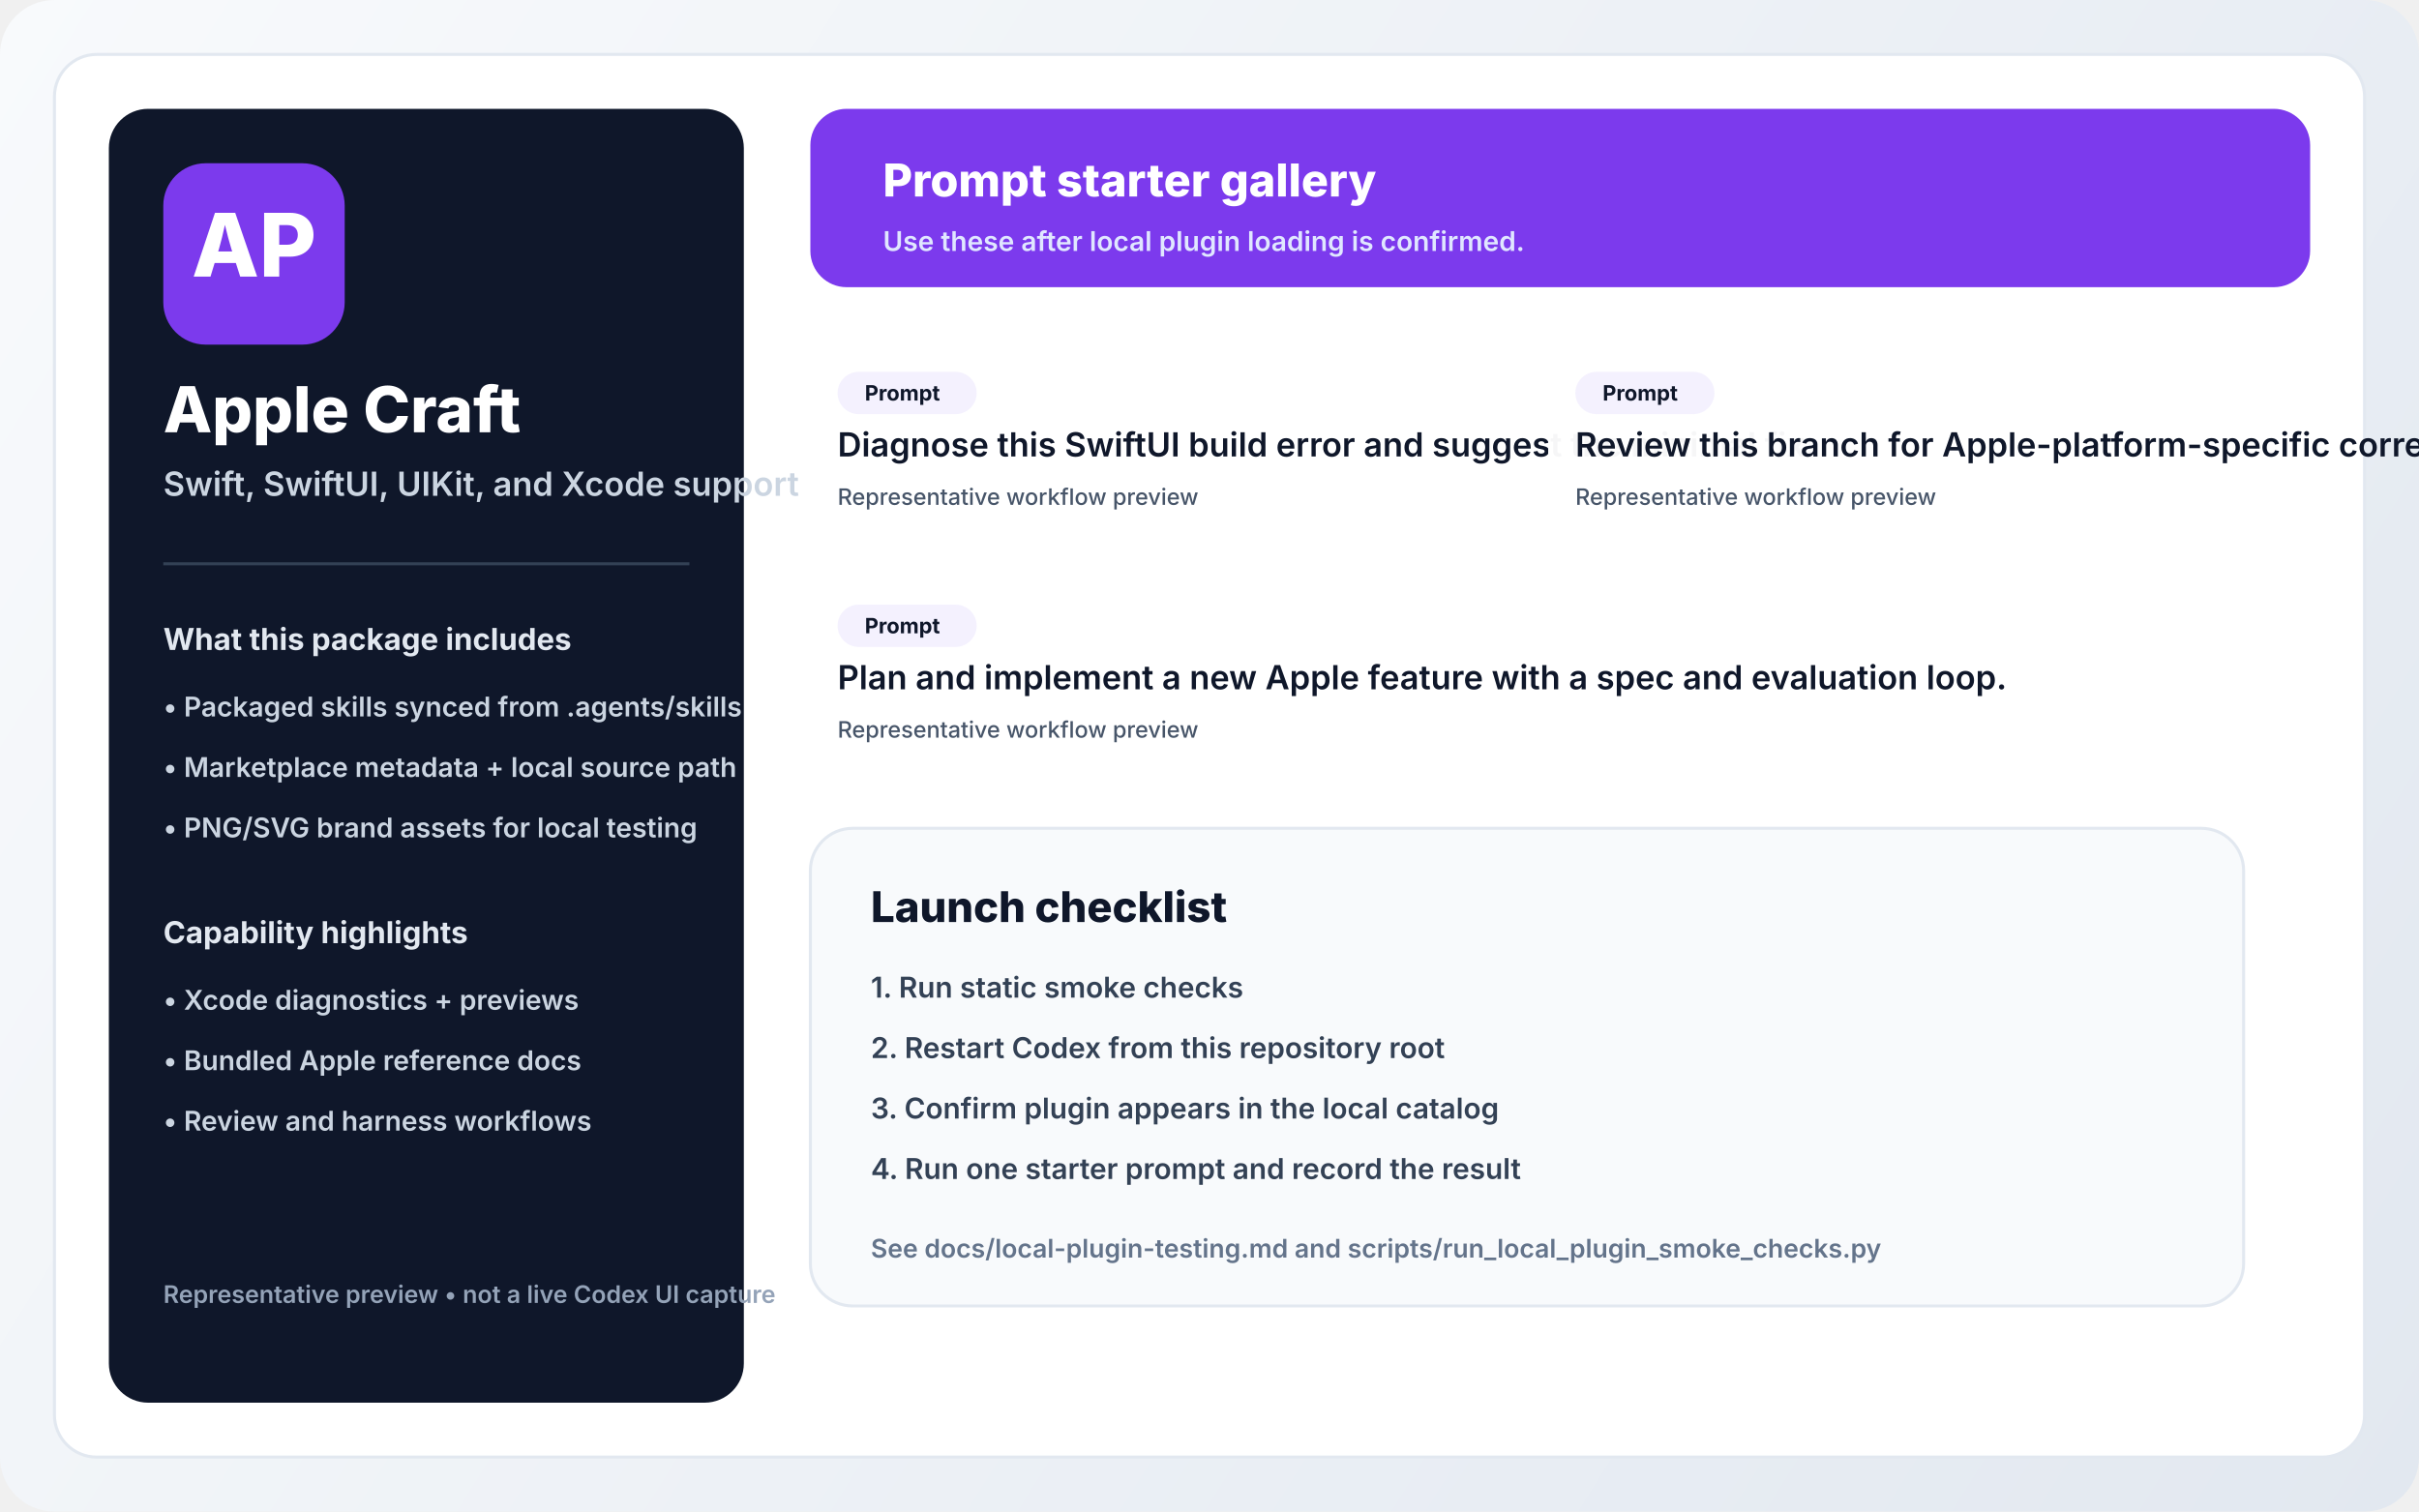
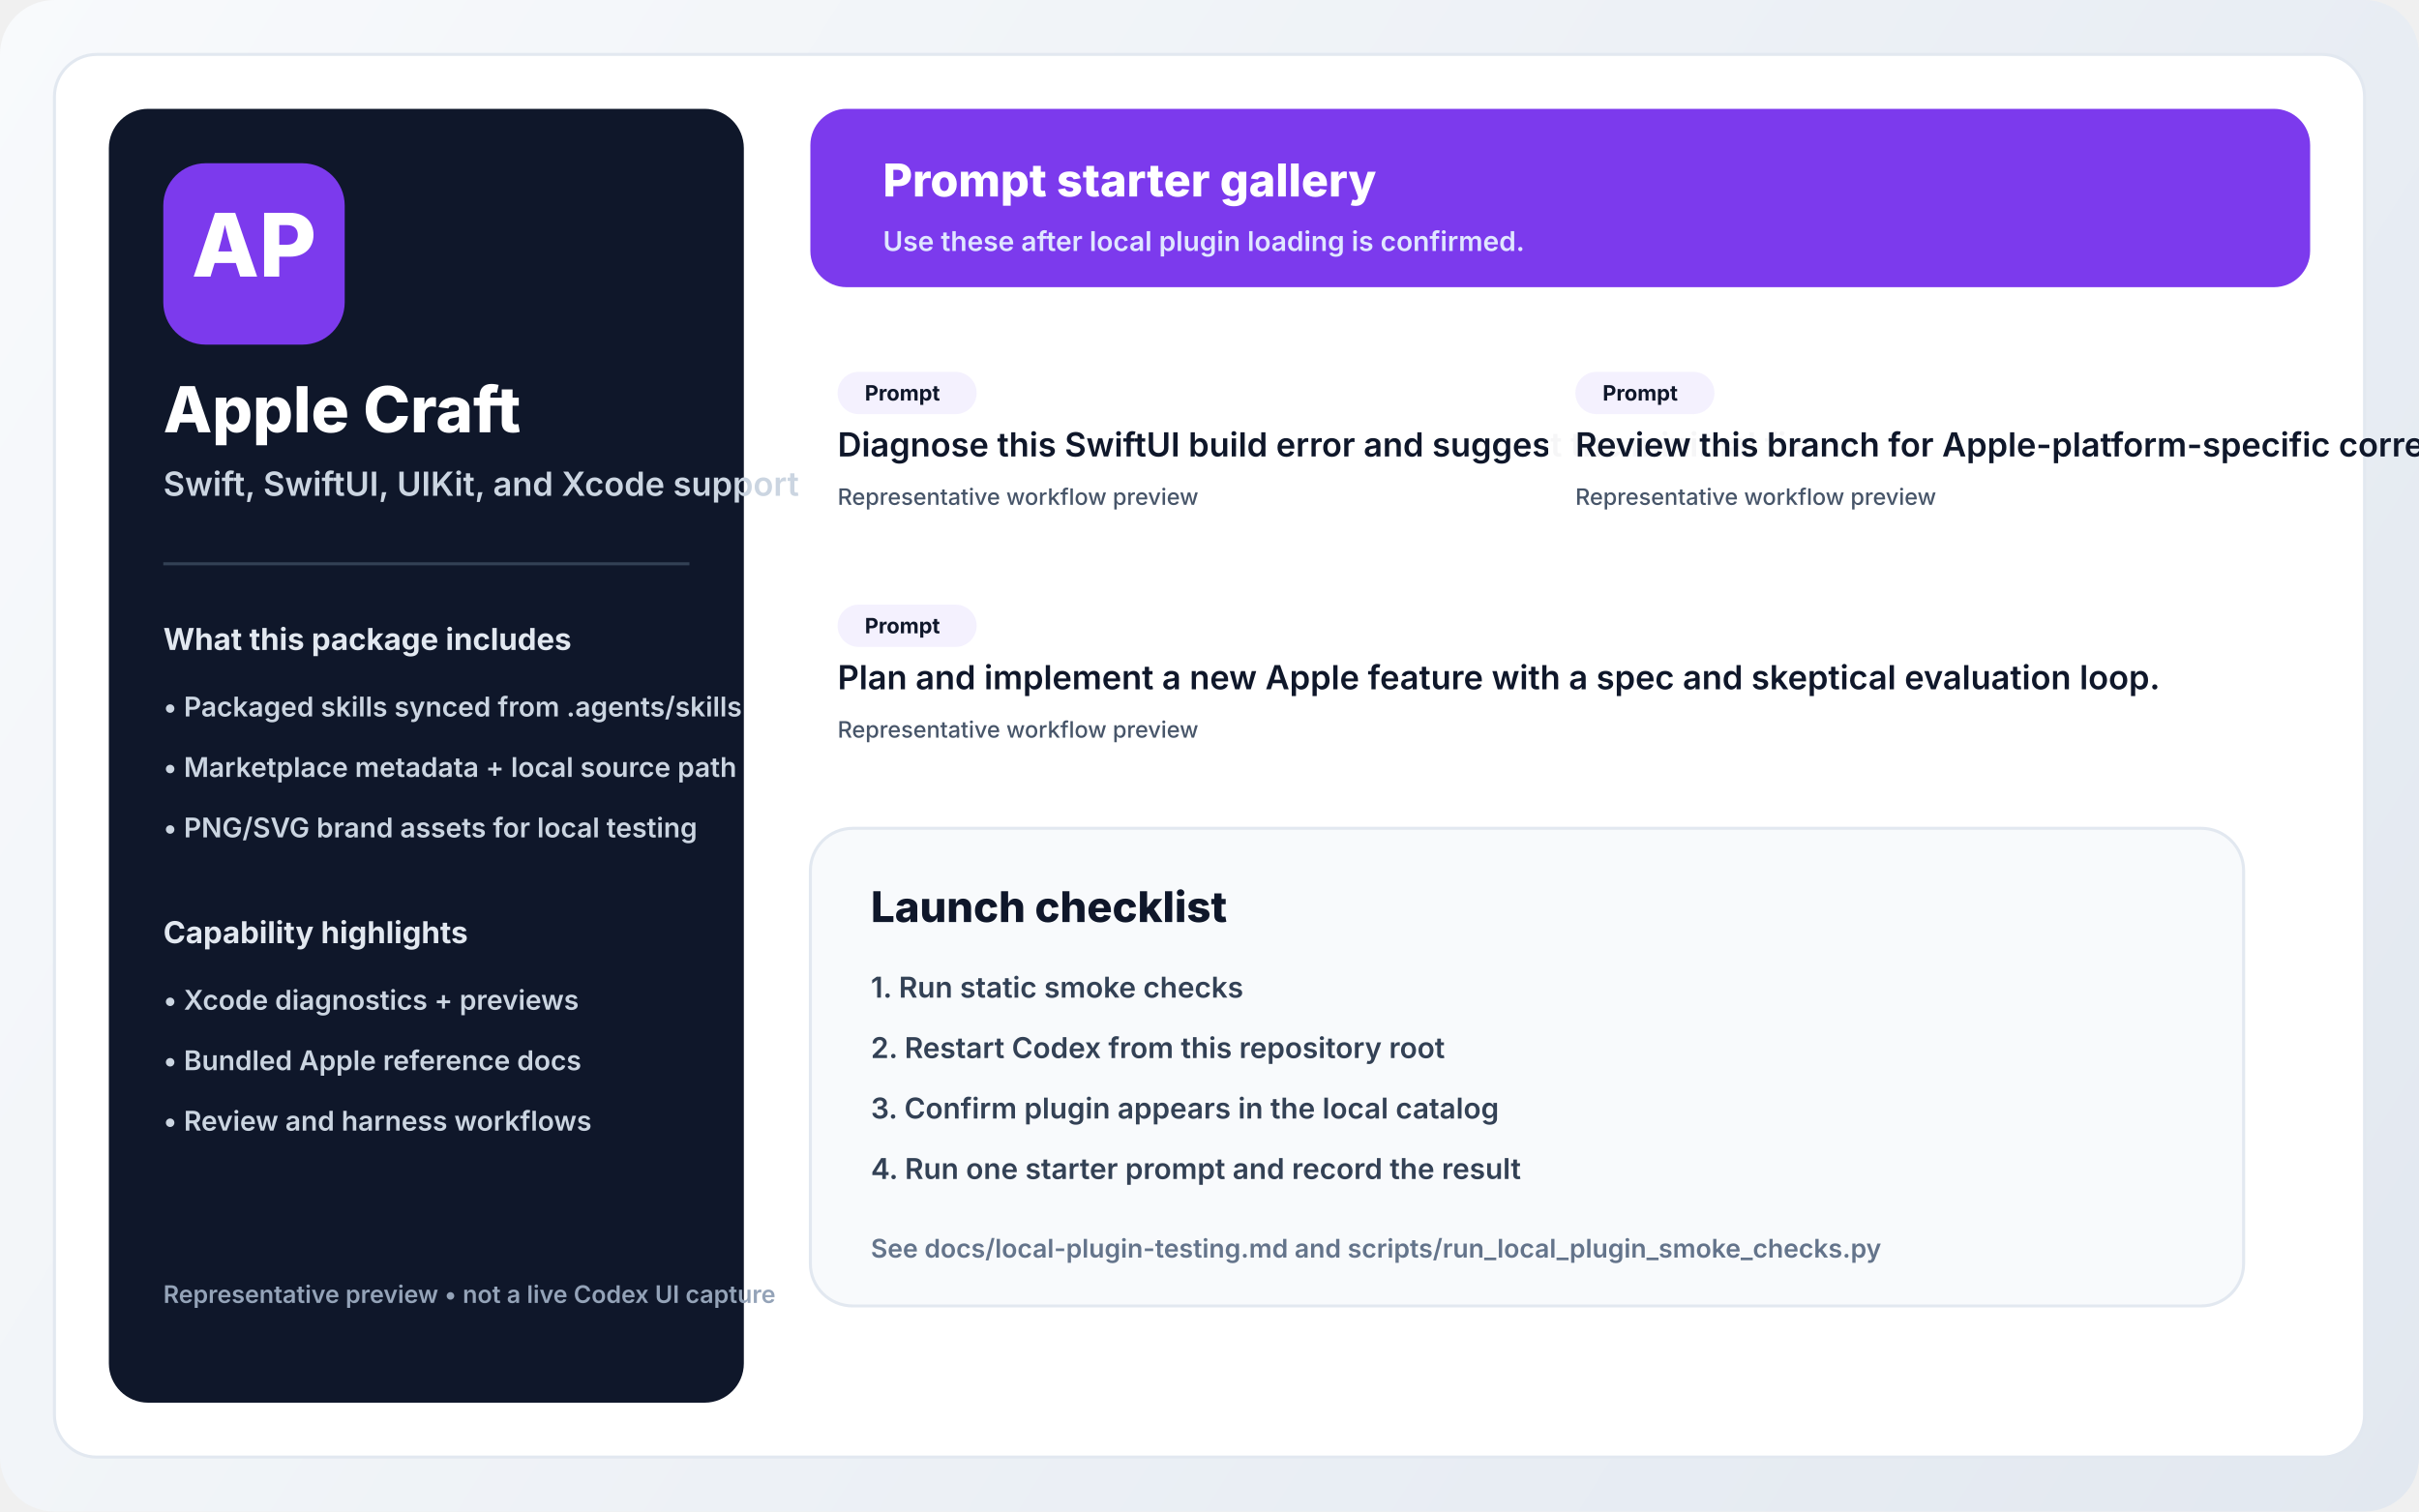
<svg xmlns="http://www.w3.org/2000/svg" width="1600" height="1000" viewBox="0 0 1600 1000" fill="none">
  <defs>
    <linearGradient id="bg" x1="0" y1="0" x2="1600" y2="1000" gradientUnits="userSpaceOnUse">
      <stop stop-color="#F8FAFC" />
      <stop offset="1" stop-color="#E2E8F0" />
    </linearGradient>
  </defs>
  <rect width="1600" height="1000" rx="36" fill="url(#bg)" />
  <rect x="36" y="36" width="1528" height="928" rx="28" fill="white" stroke="#E2E8F0" stroke-width="2" />
  <rect x="72" y="72" width="420" height="856" rx="26" fill="#0F172A" />
  <rect x="108" y="108" width="120" height="120" rx="28" fill="#7C3AED" />
  <text x="168" y="183" text-anchor="middle" font-family="Inter, SF Pro Display, Arial, sans-serif" font-size="58" font-weight="800" fill="white">AP</text>
  <text x="108" y="286" font-family="Inter, SF Pro Display, Arial, sans-serif" font-size="42" font-weight="800" fill="white">Apple Craft</text>
  <text x="108" y="328" font-family="Inter, SF Pro Display, Arial, sans-serif" font-size="22" font-weight="600" fill="#CBD5E1">Swift, SwiftUI, UIKit, and Xcode support</text>
  <rect x="108" y="372" width="348" height="2" fill="#334155" />
  <text x="108" y="430" font-family="Inter, SF Pro Display, Arial, sans-serif" font-size="20" font-weight="700" fill="#E2E8F0">What this package includes</text>
  <text x="108" y="474" font-family="Inter, SF Pro Display, Arial, sans-serif" font-size="18" font-weight="600" fill="#CBD5E1">• Packaged skills synced from .agents/skills</text>
  <text x="108" y="514" font-family="Inter, SF Pro Display, Arial, sans-serif" font-size="18" font-weight="600" fill="#CBD5E1">• Marketplace metadata + local source path</text>
  <text x="108" y="554" font-family="Inter, SF Pro Display, Arial, sans-serif" font-size="18" font-weight="600" fill="#CBD5E1">• PNG/SVG brand assets for local testing</text>
  <text x="108" y="624" font-family="Inter, SF Pro Display, Arial, sans-serif" font-size="20" font-weight="700" fill="#E2E8F0">Capability highlights</text>
  <text x="108" y="668" font-family="Inter, SF Pro Display, Arial, sans-serif" font-size="18" font-weight="600" fill="#CBD5E1">• Xcode diagnostics + previews</text>
  <text x="108" y="708" font-family="Inter, SF Pro Display, Arial, sans-serif" font-size="18" font-weight="600" fill="#CBD5E1">• Bundled Apple reference docs</text>
  <text x="108" y="748" font-family="Inter, SF Pro Display, Arial, sans-serif" font-size="18" font-weight="600" fill="#CBD5E1">• Review and harness workflows</text>
  <text x="108" y="862" font-family="Inter, SF Pro Display, Arial, sans-serif" font-size="16" font-weight="600" fill="#94A3B8">Representative preview • not a live Codex UI capture</text>
  <rect x="536" y="72" width="992" height="118" rx="24" fill="#7C3AED" />
  <text x="584" y="130" font-family="Inter, SF Pro Display, Arial, sans-serif" font-size="30" font-weight="800" fill="white">Prompt starter gallery</text>
  <text x="584" y="166" font-family="Inter, SF Pro Display, Arial, sans-serif" font-size="18" font-weight="600" fill="#E0E7FF">Use these after local plugin loading is confirmed.</text>
  <rect x="536" y="228" width="460" height="126" rx="22" fill="white" fill-opacity="0.96" />
  <rect x="554" y="246" width="92" height="28" rx="14" fill="#C4B5FD" fill-opacity="0.18" />
  <text x="572" y="265" font-family="Inter, SF Pro Display, Arial, sans-serif" font-size="14" font-weight="700" fill="#0F172A">Prompt</text>
  <text x="554" y="302" font-family="Inter, SF Pro Display, Arial, sans-serif" font-size="22" font-weight="600" fill="#0F172A">Diagnose this SwiftUI build error and suggest the minimal fix.</text>
  <text x="554" y="334" font-family="Inter, SF Pro Display, Arial, sans-serif" font-size="15" font-weight="500" fill="#475569">Representative workflow preview</text>
  <rect x="1024" y="228" width="460" height="126" rx="22" fill="white" fill-opacity="0.96" />
  <rect x="1042" y="246" width="92" height="28" rx="14" fill="#C4B5FD" fill-opacity="0.18" />
  <text x="1060" y="265" font-family="Inter, SF Pro Display, Arial, sans-serif" font-size="14" font-weight="700" fill="#0F172A">Prompt</text>
-   <text x="1042" y="302" font-family="Inter, SF Pro Display, Arial, sans-serif" font-size="22" font-weight="600" fill="#0F172A">Review this branch for Apple-platform-specific correctness risks.</text>
+   <text x="1042" y="302" font-family="Inter, SF Pro Display, Arial, sans-serif" font-size="22" font-weight="600" fill="#0F172A">Review this branch for Apple-platform-specific correctness risks with build or diagnostics evidence.</text>
  <text x="1042" y="334" font-family="Inter, SF Pro Display, Arial, sans-serif" font-size="15" font-weight="500" fill="#475569">Representative workflow preview</text>
  <rect x="536" y="382" width="948" height="126" rx="22" fill="white" fill-opacity="0.96" />
  <rect x="554" y="400" width="92" height="28" rx="14" fill="#C4B5FD" fill-opacity="0.18" />
  <text x="572" y="419" font-family="Inter, SF Pro Display, Arial, sans-serif" font-size="14" font-weight="700" fill="#0F172A">Prompt</text>
-   <text x="554" y="456" font-family="Inter, SF Pro Display, Arial, sans-serif" font-size="22" font-weight="600" fill="#0F172A">Plan and implement a new Apple feature with a spec and evaluation loop.</text>
+   <text x="554" y="456" font-family="Inter, SF Pro Display, Arial, sans-serif" font-size="22" font-weight="600" fill="#0F172A">Plan and implement a new Apple feature with a spec and skeptical evaluation loop.</text>
  <text x="554" y="488" font-family="Inter, SF Pro Display, Arial, sans-serif" font-size="15" font-weight="500" fill="#475569">Representative workflow preview</text>
  <rect x="536" y="548" width="948" height="316" rx="28" fill="#F8FAFC" stroke="#E2E8F0" stroke-width="2" />
  <text x="576" y="610" font-family="Inter, SF Pro Display, Arial, sans-serif" font-size="28" font-weight="800" fill="#0F172A">Launch checklist</text>
  <text x="576" y="660" font-family="Inter, SF Pro Display, Arial, sans-serif" font-size="19" font-weight="600" fill="#334155">1. Run static smoke checks</text>
  <text x="576" y="700" font-family="Inter, SF Pro Display, Arial, sans-serif" font-size="19" font-weight="600" fill="#334155">2. Restart Codex from this repository root</text>
  <text x="576" y="740" font-family="Inter, SF Pro Display, Arial, sans-serif" font-size="19" font-weight="600" fill="#334155">3. Confirm plugin appears in the local catalog</text>
  <text x="576" y="780" font-family="Inter, SF Pro Display, Arial, sans-serif" font-size="19" font-weight="600" fill="#334155">4. Run one starter prompt and record the result</text>
  <text x="576" y="832" font-family="Inter, SF Pro Display, Arial, sans-serif" font-size="17" font-weight="600" fill="#64748B">See docs/local-plugin-testing.md and scripts/run_local_plugin_smoke_checks.py</text>
</svg>
